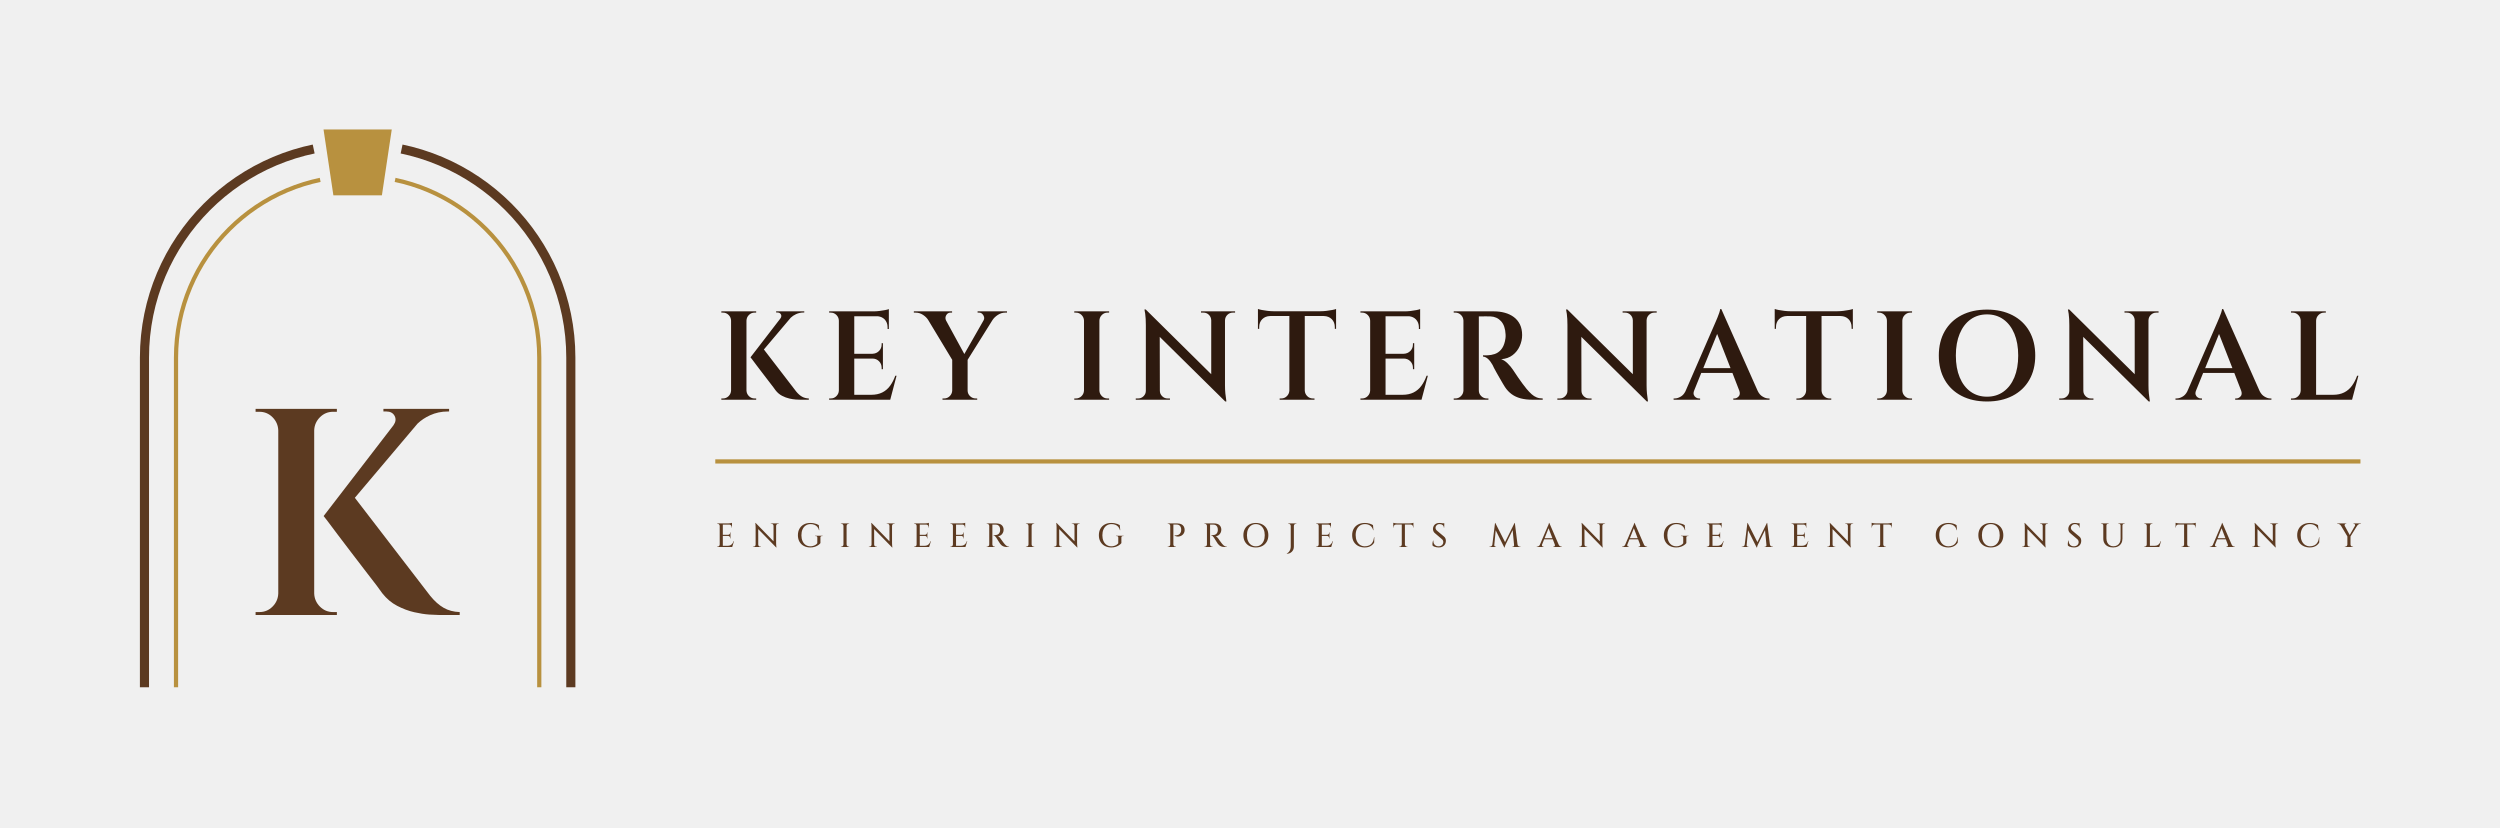
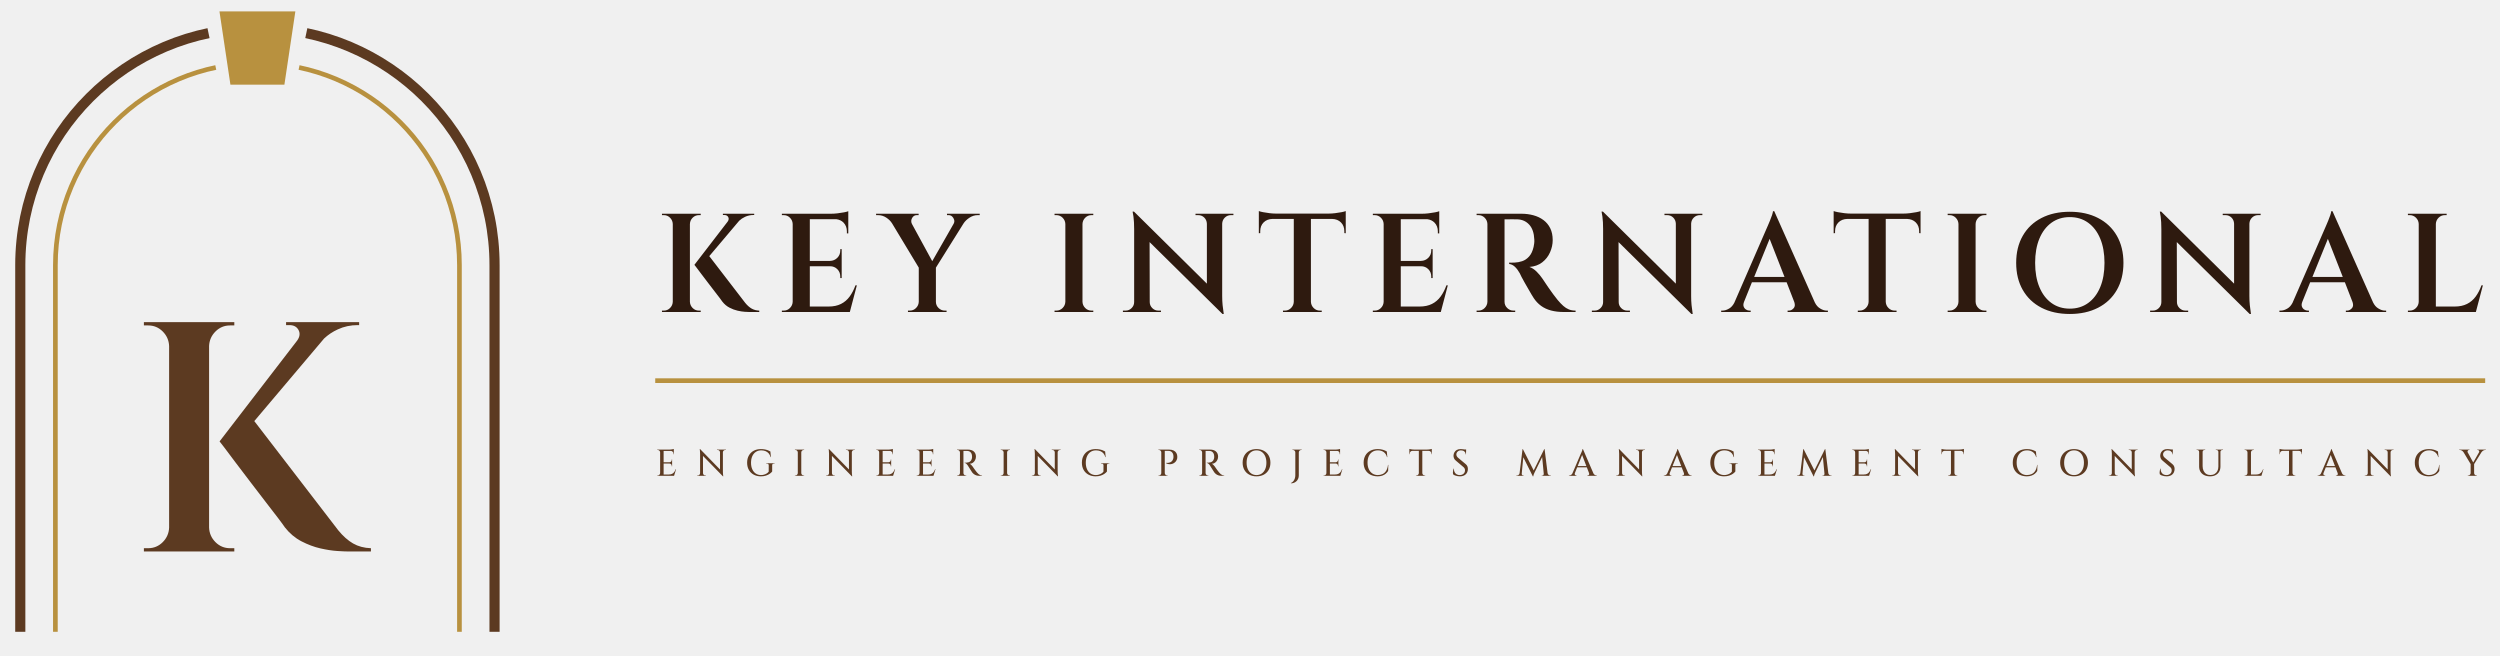
- <svg xmlns="http://www.w3.org/2000/svg" viewBox="0 0 713 236" width="713" height="236">
+ <svg xmlns="http://www.w3.org/2000/svg" viewBox="36 34 641 168" width="641" height="168">
  <defs>
    <mask id="mhful" maskUnits="userSpaceOnUse" x="-5" y="-10" width="134" height="176">
      <rect x="-5" y="-10" width="134" height="176" fill="#fff" />
      <path d="M47.61,-6.30 L76.39,-6.30 L71.03,19.14 L52.97,19.14 Z" fill="#000" />
    </mask>
  </defs>
  <g transform="translate(40 40)">
    <g mask="url(#mhful)" fill="none">
      <path d="M1.2,156 V62.0 A60.8,60.8 0 0 1 122.8,62.0 V156" stroke="#5C3A21" stroke-width="2.6" />
      <path d="M10.2,156 V62.0 A51.8,51.8 0 0 1 113.8,62.0 V156" stroke="#B8913F" stroke-width="1.2" />
    </g>
    <path d="M52.27,-3.08 L71.73,-3.08 L68.92,15.71 L55.08,15.71 Z" fill="#B8913F" />
    <path d="M39.362 129.268V82.732Q39.278 80.548 37.724 78.994Q36.17 77.44 33.986 77.44H32.894V76.6H56.078V77.44H54.986Q52.802 77.44 51.248 78.994Q49.694 80.548 49.61 82.732V129.268Q49.694 131.452 51.248 133.006Q52.802 134.56 54.986 134.56H56.078V135.4H32.894V134.56H33.986Q36.17 134.56 37.724 133.006Q39.278 131.452 39.362 129.268ZM88.082 76.6V77.356H87.746Q84.974 77.356 82.622 78.448Q80.606 79.372 79.094 80.8L61.202 101.968L82.706 129.94Q84.554 132.208 86.528 133.342Q88.502 134.476 91.106 134.56V135.4H85.31Q84.386 135.4 82.454 135.274Q80.522 135.148 78.128 134.602Q75.734 134.056 73.298 132.796Q70.862 131.536 69.014 129.184Q68.762 128.764 67.46 127.042Q66.158 125.32 64.226 122.842Q62.294 120.364 60.236 117.634Q58.178 114.904 56.372 112.552Q54.566 110.2 53.474 108.688L52.298 107.176L72.206 81.304Q73.214 79.876 72.542 78.616Q71.87 77.356 70.19 77.356H69.35V76.6Z" fill="#5C3A21" />
    <path transform="translate(164.00 74.00)" fill="#2E1A0F" d="M4.5 -2.628V-22.572Q4.464 -23.508 3.798 -24.174Q3.132 -24.84 2.196 -24.84H1.728V-25.2H11.664V-24.84H11.196Q10.26 -24.84 9.594 -24.174Q8.928 -23.508 8.892 -22.572V-2.628Q8.928 -1.692 9.594 -1.026Q10.26 -0.36 11.196 -0.36H11.664V0.0H1.728V-0.36H2.196Q3.132 -0.36 3.798 -1.026Q4.464 -1.692 4.5 -2.628ZM25.38 -25.2V-24.876H25.236Q24.048 -24.876 23.04 -24.408Q22.176 -24.012 21.528 -23.4L13.86 -14.328L23.076 -2.34Q23.868 -1.368 24.714 -0.882Q25.56 -0.396 26.676 -0.36V0.0H24.192Q23.796 0.0 22.968 -0.054Q22.14 -0.108 21.114 -0.342Q20.088 -0.576 19.044 -1.116Q18.0 -1.656 17.208 -2.664Q17.1 -2.844 16.542 -3.582Q15.984 -4.32 15.156 -5.382Q14.328 -6.444 13.446 -7.614Q12.564 -8.784 11.79 -9.792Q11.016 -10.8 10.548 -11.448L10.044 -12.096L18.576 -23.184Q19.008 -23.796 18.72 -24.336Q18.432 -24.876 17.712 -24.876H17.352V-25.2Z M51.696 -6.84 49.896 0.0H32.472V-0.36H32.94Q33.876 -0.36 34.542 -1.026Q35.208 -1.692 35.244 -2.628V-22.572Q35.208 -23.508 34.542 -24.174Q33.876 -24.84 32.94 -24.84H32.472V-25.2H45.108Q45.9 -25.2 46.782 -25.308Q47.664 -25.416 48.42 -25.56Q49.176 -25.704 49.5 -25.848V-20.16H49.14V-20.664Q49.14 -22.032 48.276 -22.932Q47.556 -23.652 46.44 -23.796H39.636V-13.104H44.82Q45.936 -13.14 46.692 -13.896Q47.448 -14.652 47.448 -15.768V-16.128H47.808V-8.712H47.448V-9.108Q47.448 -10.224 46.692 -10.98Q45.936 -11.736 44.82 -11.736H39.636V-1.404H44.46Q46.296 -1.404 47.628 -2.07Q48.96 -2.736 49.86 -3.978Q50.76 -5.22 51.336 -6.84Z M76.5 -22.608Q76.788 -23.112 76.644 -23.634Q76.5 -24.156 76.122 -24.498Q75.744 -24.84 75.24 -24.84H74.808V-25.2H83.196V-24.84H82.692Q81.576 -24.84 80.586 -24.192Q79.596 -23.544 79.056 -22.716L71.964 -11.376V-2.628Q71.964 -1.692 72.648 -1.026Q73.332 -0.36 74.268 -0.36H74.7V0.0H64.8V-0.36H65.268Q66.204 -0.36 66.87 -1.026Q67.536 -1.692 67.572 -2.628V-11.376L60.732 -22.716Q60.228 -23.544 59.256 -24.192Q58.284 -24.84 57.132 -24.84H56.628V-25.2H67.536V-24.84H67.068Q66.276 -24.84 65.862 -24.102Q65.448 -23.364 65.808 -22.608L71.028 -13.032L76.5 -22.608Z M105.156 -2.628V-22.572Q105.12 -23.508 104.454 -24.174Q103.788 -24.84 102.852 -24.84H102.384V-25.2H112.32V-24.84H111.852Q110.916 -24.84 110.25 -24.174Q109.584 -23.508 109.548 -22.572V-2.628Q109.584 -1.692 110.25 -1.026Q110.916 -0.36 111.852 -0.36H112.32V0.0H102.384V-0.36H102.852Q103.788 -0.36 104.454 -1.026Q105.12 -1.692 105.156 -2.628Z M122.76 -25.74 141.444 -7.272V-22.644Q141.408 -23.58 140.778 -24.21Q140.148 -24.84 139.212 -24.84H138.528V-25.2H148.248V-24.84H147.6Q146.7 -24.84 146.052 -24.21Q145.404 -23.58 145.368 -22.644V-4.104Q145.368 -2.808 145.476 -1.764Q145.584 -0.72 145.692 -0.108L145.764 0.504H145.44L126.756 -17.928L126.792 -2.556Q126.792 -1.656 127.44 -1.008Q128.088 -0.36 128.988 -0.36H129.672V0.0H119.916V-0.36H120.6Q121.5 -0.36 122.148 -1.008Q122.796 -1.656 122.796 -2.556V-21.24Q122.796 -23.184 122.616 -24.48L122.4 -25.74Z M177.048 -25.884V-20.196L176.688 -20.232V-20.7Q176.688 -22.104 175.824 -22.968Q174.96 -23.832 173.556 -23.868H168.12V-2.628Q168.156 -1.692 168.822 -1.026Q169.488 -0.36 170.424 -0.36H170.892V0.0H160.956V-0.36H161.424Q162.36 -0.36 163.026 -1.026Q163.692 -1.692 163.728 -2.628V-23.868H158.256Q156.852 -23.832 155.988 -22.968Q155.124 -22.104 155.124 -20.7V-20.232L154.764 -20.196V-25.884Q155.124 -25.74 155.862 -25.596Q156.6 -25.452 157.5 -25.344Q158.4 -25.236 159.156 -25.236H172.656Q173.448 -25.236 174.33 -25.344Q175.212 -25.452 175.968 -25.596Q176.724 -25.74 177.048 -25.884Z M203.22 -6.84 201.42 0.0H183.996V-0.36H184.464Q185.4 -0.36 186.066 -1.026Q186.732 -1.692 186.768 -2.628V-22.572Q186.732 -23.508 186.066 -24.174Q185.4 -24.84 184.464 -24.84H183.996V-25.2H196.632Q197.424 -25.2 198.306 -25.308Q199.188 -25.416 199.944 -25.56Q200.7 -25.704 201.024 -25.848V-20.16H200.664V-20.664Q200.664 -22.032 199.8 -22.932Q199.08 -23.652 197.964 -23.796H191.16V-13.104H196.344Q197.46 -13.14 198.216 -13.896Q198.972 -14.652 198.972 -15.768V-16.128H199.332V-8.712H198.972V-9.108Q198.972 -10.224 198.216 -10.98Q197.46 -11.736 196.344 -11.736H191.16V-1.404H195.984Q197.82 -1.404 199.152 -2.07Q200.484 -2.736 201.384 -3.978Q202.284 -5.22 202.86 -6.84Z M213.372 -2.628V-22.572Q213.336 -23.508 212.67 -24.174Q212.004 -24.84 211.068 -24.84H210.6V-25.2H222.084Q223.704 -25.2 225.162 -24.804Q226.62 -24.408 227.736 -23.58Q228.852 -22.752 229.482 -21.474Q230.112 -20.196 230.112 -18.432Q230.112 -16.848 229.428 -15.3Q228.744 -13.752 227.412 -12.726Q226.08 -11.7 224.136 -11.556Q225.108 -11.232 225.99 -10.35Q226.872 -9.468 227.448 -8.604Q227.484 -8.568 227.898 -7.938Q228.312 -7.308 228.924 -6.408Q229.536 -5.508 230.202 -4.608Q230.868 -3.708 231.372 -3.096Q232.164 -2.16 232.83 -1.566Q233.496 -0.972 234.252 -0.666Q235.008 -0.36 235.98 -0.36V0.0H232.992Q231.12 0.0 229.662 -0.396Q228.204 -0.792 227.124 -1.584Q226.044 -2.376 225.252 -3.564Q225.036 -3.888 224.64 -4.554Q224.244 -5.22 223.776 -6.048Q223.308 -6.876 222.858 -7.65Q222.408 -8.424 222.102 -9.036Q221.796 -9.648 221.688 -9.9Q221.112 -10.944 220.428 -11.592Q219.744 -12.24 218.952 -12.312V-12.672Q219.024 -12.672 219.42 -12.654Q219.816 -12.636 220.32 -12.672Q221.292 -12.708 222.282 -13.032Q223.272 -13.356 224.064 -14.238Q224.856 -15.12 225.216 -16.704Q225.288 -17.028 225.36 -17.532Q225.432 -18.036 225.396 -18.576Q225.288 -21.096 224.1 -22.392Q222.912 -23.688 221.076 -23.76Q220.392 -23.796 219.636 -23.778Q218.88 -23.76 218.34 -23.76H217.764V-2.628Q217.764 -1.692 218.448 -1.026Q219.132 -0.36 220.068 -0.36H220.5V0.0H210.6V-0.36H211.068Q212.004 -0.36 212.67 -1.026Q213.336 -1.692 213.372 -2.628Z M243 -25.74 261.684 -7.272V-22.644Q261.648 -23.58 261.018 -24.21Q260.388 -24.84 259.452 -24.84H258.768V-25.2H268.488V-24.84H267.84Q266.94 -24.84 266.292 -24.21Q265.644 -23.58 265.608 -22.644V-4.104Q265.608 -2.808 265.716 -1.764Q265.824 -0.72 265.932 -0.108L266.004 0.504H265.68L246.996 -17.928L247.032 -2.556Q247.032 -1.656 247.68 -1.008Q248.328 -0.36 249.228 -0.36H249.912V0.0H240.156V-0.36H240.84Q241.74 -0.36 242.388 -1.008Q243.036 -1.656 243.036 -2.556V-21.24Q243.036 -23.184 242.856 -24.48L242.64 -25.74Z M286.92 -25.848 297.324 -2.448Q297.864 -1.368 298.692 -0.9Q299.556 -0.36 300.384 -0.36H300.672V0.0H290.34V-0.36H290.664Q291.348 -0.36 291.888 -0.972Q292.392 -1.512 292.068 -2.52L290.088 -7.632H281.196L279.18 -2.628Q278.892 -1.908 279.072 -1.404Q279.252 -0.9 279.684 -0.63Q280.116 -0.36 280.548 -0.36H280.872V0.0H273.312V-0.36H273.636Q274.464 -0.36 275.364 -0.9Q276.12 -1.332 276.66 -2.34L284.976 -21.456Q285.048 -21.6 285.282 -22.158Q285.516 -22.716 285.822 -23.436Q286.128 -24.156 286.344 -24.822Q286.56 -25.488 286.596 -25.848ZM285.732 -18.756 281.772 -9.0H289.548Z M324.432 -25.884V-20.196L324.072 -20.232V-20.7Q324.072 -22.104 323.208 -22.968Q322.344 -23.832 320.94 -23.868H315.504V-2.628Q315.54 -1.692 316.206 -1.026Q316.872 -0.36 317.808 -0.36H318.276V0.0H308.34V-0.36H308.808Q309.744 -0.36 310.41 -1.026Q311.076 -1.692 311.112 -2.628V-23.868H305.64Q304.236 -23.832 303.372 -22.968Q302.508 -22.104 302.508 -20.7V-20.232L302.148 -20.196V-25.884Q302.508 -25.74 303.246 -25.596Q303.984 -25.452 304.884 -25.344Q305.784 -25.236 306.54 -25.236H320.04Q320.832 -25.236 321.714 -25.344Q322.596 -25.452 323.352 -25.596Q324.108 -25.74 324.432 -25.884Z M334.152 -2.628V-22.572Q334.116 -23.508 333.45 -24.174Q332.784 -24.84 331.848 -24.84H331.38V-25.2H341.316V-24.84H340.848Q339.912 -24.84 339.246 -24.174Q338.58 -23.508 338.544 -22.572V-2.628Q338.58 -1.692 339.246 -1.026Q339.912 -0.36 340.848 -0.36H341.316V0.0H331.38V-0.36H331.848Q332.784 -0.36 333.45 -1.026Q334.116 -1.692 334.152 -2.628Z M362.7 -25.704Q366.84 -25.704 369.954 -24.102Q373.068 -22.5 374.76 -19.548Q376.452 -16.596 376.452 -12.6Q376.452 -8.604 374.76 -5.652Q373.068 -2.7 369.954 -1.098Q366.84 0.504 362.7 0.504Q358.524 0.504 355.428 -1.098Q352.332 -2.7 350.64 -5.652Q348.948 -8.604 348.948 -12.6Q348.948 -16.596 350.64 -19.548Q352.332 -22.5 355.428 -24.102Q358.524 -25.704 362.7 -25.704ZM362.7 -0.864Q365.4 -0.864 367.398 -2.304Q369.396 -3.744 370.494 -6.372Q371.592 -9.0 371.592 -12.6Q371.592 -16.2 370.494 -18.828Q369.396 -21.456 367.398 -22.896Q365.4 -24.336 362.7 -24.336Q360 -24.336 358.002 -22.896Q356.004 -21.456 354.906 -18.828Q353.808 -16.2 353.808 -12.6Q353.808 -9.0 354.906 -6.372Q356.004 -3.744 358.002 -2.304Q360 -0.864 362.7 -0.864Z M386.136 -25.74 404.82 -7.272V-22.644Q404.784 -23.58 404.154 -24.21Q403.524 -24.84 402.588 -24.84H401.904V-25.2H411.624V-24.84H410.976Q410.076 -24.84 409.428 -24.21Q408.78 -23.58 408.744 -22.644V-4.104Q408.744 -2.808 408.852 -1.764Q408.96 -0.72 409.068 -0.108L409.14 0.504H408.816L390.132 -17.928L390.168 -2.556Q390.168 -1.656 390.816 -1.008Q391.464 -0.36 392.364 -0.36H393.048V0.0H383.292V-0.36H383.976Q384.876 -0.36 385.524 -1.008Q386.172 -1.656 386.172 -2.556V-21.24Q386.172 -23.184 385.992 -24.48L385.776 -25.74Z M430.056 -25.848 440.46 -2.448Q441 -1.368 441.828 -0.9Q442.692 -0.36 443.52 -0.36H443.808V0.0H433.476V-0.36H433.8Q434.484 -0.36 435.024 -0.972Q435.528 -1.512 435.204 -2.52L433.224 -7.632H424.332L422.316 -2.628Q422.028 -1.908 422.208 -1.404Q422.388 -0.9 422.82 -0.63Q423.252 -0.36 423.684 -0.36H424.008V0.0H416.448V-0.36H416.772Q417.6 -0.36 418.5 -0.9Q419.256 -1.332 419.796 -2.34L428.112 -21.456Q428.184 -21.6 428.418 -22.158Q428.652 -22.716 428.958 -23.436Q429.264 -24.156 429.48 -24.822Q429.696 -25.488 429.732 -25.848ZM428.868 -18.756 424.908 -9.0H432.684Z M468.612 -6.84 466.812 0.0H449.388V-0.36H449.856Q450.792 -0.36 451.458 -1.026Q452.124 -1.692 452.16 -2.628V-22.572Q452.124 -23.508 451.458 -24.174Q450.792 -24.84 449.856 -24.84H449.388V-25.2H459.324V-24.84H458.856Q457.92 -24.84 457.254 -24.174Q456.588 -23.508 456.552 -22.572V-1.404H461.376Q463.212 -1.404 464.544 -2.07Q465.876 -2.736 466.776 -3.978Q467.676 -5.22 468.252 -6.84Z" />
    <rect x="164.0" y="91.0" width="469.2" height="1.2" fill="#B8913F" />
    <path transform="translate(164.00 116.00)" fill="#5C3A21" d="M5.347 -1.69 4.829 0.0H0.518V-0.096H0.643Q0.893 -0.096 1.07 -0.274Q1.248 -0.451 1.258 -0.701V-6.019Q1.258 -6.269 1.075 -6.446Q0.893 -6.624 0.643 -6.624H0.528L0.518 -6.72H3.59Q3.802 -6.72 4.037 -6.749Q4.272 -6.778 4.474 -6.816Q4.675 -6.854 4.762 -6.893V-5.53H4.666V-5.683Q4.666 -5.981 4.474 -6.182Q4.31 -6.346 4.07 -6.384H2.15V-3.475H3.658Q3.907 -3.485 4.07 -3.658Q4.234 -3.83 4.234 -4.07V-4.186H4.33V-2.438H4.234V-2.563Q4.234 -2.803 4.07 -2.976Q3.907 -3.149 3.658 -3.149H2.15V-0.336H3.485Q3.984 -0.336 4.32 -0.504Q4.656 -0.672 4.877 -0.979Q5.098 -1.286 5.251 -1.69Z M11.503 -6.864 16.61 -1.622V-6.038Q16.601 -6.288 16.433 -6.456Q16.265 -6.624 16.015 -6.624H15.833V-6.72H18.118V-6.624H17.945Q17.705 -6.624 17.532 -6.456Q17.359 -6.288 17.35 -6.038V-1.094Q17.35 -0.768 17.374 -0.485Q17.398 -0.202 17.426 -0.038L17.446 0.134H17.359L12.242 -5.107L12.252 -0.682Q12.252 -0.442 12.425 -0.269Q12.598 -0.096 12.838 -0.096H13.02V0.0H10.735V-0.096H10.918Q11.158 -0.096 11.33 -0.269Q11.503 -0.442 11.503 -0.682V-5.664Q11.503 -6.173 11.455 -6.518L11.407 -6.864Z M29.986 -2.688V-1.104Q29.765 -0.816 29.362 -0.528Q28.959 -0.24 28.387 -0.053Q27.816 0.134 27.067 0.134Q26.031 0.125 25.239 -0.307Q24.447 -0.739 24.005 -1.522Q23.563 -2.304 23.563 -3.36Q23.563 -4.416 24.005 -5.203Q24.447 -5.99 25.239 -6.422Q26.031 -6.854 27.087 -6.854Q27.615 -6.854 28.066 -6.773Q28.517 -6.691 28.882 -6.552Q29.247 -6.413 29.525 -6.24L29.659 -4.79H29.573Q29.419 -5.386 29.083 -5.765Q28.747 -6.144 28.263 -6.336Q27.778 -6.528 27.183 -6.528Q26.386 -6.528 25.795 -6.134Q25.205 -5.741 24.883 -5.026Q24.562 -4.31 24.562 -3.341Q24.562 -2.4 24.879 -1.69Q25.195 -0.979 25.767 -0.59Q26.338 -0.202 27.115 -0.192Q27.509 -0.192 27.879 -0.298Q28.248 -0.403 28.565 -0.595Q28.882 -0.787 29.093 -1.066L29.103 -2.688Q29.103 -3.12 28.613 -3.12H28.459V-3.216H30.61V-3.12H30.466Q30.178 -3.12 30.063 -2.976Q29.976 -2.87 29.986 -2.688Z M36.555 -0.701V-6.019Q36.545 -6.269 36.367 -6.446Q36.19 -6.624 35.94 -6.624H35.815V-6.72H38.187V-6.624H38.062Q37.812 -6.624 37.635 -6.446Q37.457 -6.269 37.447 -6.019V-0.701Q37.457 -0.451 37.635 -0.274Q37.812 -0.096 38.062 -0.096H38.187V0.0H35.815V-0.096H35.94Q36.19 -0.096 36.367 -0.274Q36.545 -0.451 36.555 -0.701Z M44.563 -6.864 49.671 -1.622V-6.038Q49.661 -6.288 49.493 -6.456Q49.325 -6.624 49.075 -6.624H48.893V-6.72H51.178V-6.624H51.005Q50.765 -6.624 50.592 -6.456Q50.419 -6.288 50.41 -6.038V-1.094Q50.41 -0.768 50.434 -0.485Q50.458 -0.202 50.487 -0.038L50.506 0.134H50.419L45.303 -5.107L45.312 -0.682Q45.312 -0.442 45.485 -0.269Q45.658 -0.096 45.898 -0.096H46.08V0.0H43.795V-0.096H43.978Q44.218 -0.096 44.391 -0.269Q44.563 -0.442 44.563 -0.682V-5.664Q44.563 -6.173 44.515 -6.518L44.467 -6.864Z M61.51 -1.69 60.991 0.0H56.681V-0.096H56.806Q57.055 -0.096 57.233 -0.274Q57.411 -0.451 57.42 -0.701V-6.019Q57.42 -6.269 57.238 -6.446Q57.055 -6.624 56.806 -6.624H56.691L56.681 -6.72H59.753Q59.964 -6.72 60.199 -6.749Q60.435 -6.778 60.636 -6.816Q60.838 -6.854 60.924 -6.893V-5.53H60.828V-5.683Q60.828 -5.981 60.636 -6.182Q60.473 -6.346 60.233 -6.384H58.313V-3.475H59.82Q60.07 -3.485 60.233 -3.658Q60.396 -3.83 60.396 -4.07V-4.186H60.492V-2.438H60.396V-2.563Q60.396 -2.803 60.233 -2.976Q60.07 -3.149 59.82 -3.149H58.313V-0.336H59.647Q60.147 -0.336 60.483 -0.504Q60.819 -0.672 61.039 -0.979Q61.26 -1.286 61.414 -1.69Z M71.861 -1.69 71.343 0.0H67.032V-0.096H67.157Q67.407 -0.096 67.584 -0.274Q67.762 -0.451 67.772 -0.701V-6.019Q67.772 -6.269 67.589 -6.446Q67.407 -6.624 67.157 -6.624H67.042L67.032 -6.72H70.104Q70.316 -6.72 70.551 -6.749Q70.786 -6.778 70.988 -6.816Q71.189 -6.854 71.276 -6.893V-5.53H71.18V-5.683Q71.18 -5.981 70.988 -6.182Q70.824 -6.346 70.584 -6.384H68.664V-3.475H70.172Q70.421 -3.485 70.584 -3.658Q70.748 -3.83 70.748 -4.07V-4.186H70.844V-2.438H70.748V-2.563Q70.748 -2.803 70.584 -2.976Q70.421 -3.149 70.172 -3.149H68.664V-0.336H69.999Q70.498 -0.336 70.834 -0.504Q71.17 -0.672 71.391 -0.979Q71.612 -1.286 71.765 -1.69Z M78.132 -0.701V-6.019Q78.123 -6.269 77.945 -6.446Q77.768 -6.624 77.518 -6.624H77.393V-6.72H80.216Q80.648 -6.72 81.022 -6.605Q81.396 -6.49 81.66 -6.264Q81.924 -6.038 82.078 -5.702Q82.232 -5.366 82.232 -4.915Q82.232 -4.474 82.03 -4.056Q81.828 -3.638 81.468 -3.37Q81.108 -3.101 80.619 -3.082Q80.83 -3.005 81.041 -2.784Q81.252 -2.563 81.406 -2.352Q81.406 -2.342 81.526 -2.17Q81.646 -1.997 81.828 -1.742Q82.011 -1.488 82.198 -1.238Q82.385 -0.989 82.529 -0.826Q82.721 -0.595 82.908 -0.437Q83.096 -0.278 83.312 -0.187Q83.528 -0.096 83.796 -0.096V0.0H83.124Q82.664 0.0 82.308 -0.12Q81.953 -0.24 81.694 -0.446Q81.435 -0.653 81.252 -0.893Q81.214 -0.96 81.094 -1.142Q80.974 -1.325 80.825 -1.56Q80.676 -1.795 80.532 -2.026Q80.388 -2.256 80.283 -2.424Q80.177 -2.592 80.148 -2.64Q79.985 -2.899 79.784 -3.086Q79.582 -3.274 79.342 -3.283V-3.379Q79.352 -3.379 79.481 -3.374Q79.611 -3.37 79.784 -3.379Q80.033 -3.389 80.316 -3.466Q80.6 -3.542 80.835 -3.763Q81.07 -3.984 81.185 -4.416Q81.214 -4.512 81.228 -4.656Q81.243 -4.8 81.233 -4.954Q81.224 -5.616 80.902 -5.986Q80.58 -6.355 80.062 -6.374Q79.841 -6.394 79.601 -6.389Q79.361 -6.384 79.188 -6.384H79.025V-0.701Q79.025 -0.451 79.208 -0.274Q79.39 -0.096 79.64 -0.096H79.755V0.0H77.393V-0.096H77.518Q77.768 -0.096 77.945 -0.274Q78.123 -0.451 78.132 -0.701Z M89.328 -0.701V-6.019Q89.319 -6.269 89.141 -6.446Q88.964 -6.624 88.714 -6.624H88.589V-6.72H90.96V-6.624H90.836Q90.586 -6.624 90.408 -6.446Q90.231 -6.269 90.221 -6.019V-0.701Q90.231 -0.451 90.408 -0.274Q90.586 -0.096 90.836 -0.096H90.96V0.0H88.589V-0.096H88.714Q88.964 -0.096 89.141 -0.274Q89.319 -0.451 89.328 -0.701Z M97.337 -6.864 102.445 -1.622V-6.038Q102.435 -6.288 102.267 -6.456Q102.099 -6.624 101.849 -6.624H101.667V-6.72H103.952V-6.624H103.779Q103.539 -6.624 103.366 -6.456Q103.193 -6.288 103.184 -6.038V-1.094Q103.184 -0.768 103.208 -0.485Q103.232 -0.202 103.261 -0.038L103.28 0.134H103.193L98.077 -5.107L98.086 -0.682Q98.086 -0.442 98.259 -0.269Q98.432 -0.096 98.672 -0.096H98.854V0.0H96.569V-0.096H96.752Q96.992 -0.096 97.165 -0.269Q97.337 -0.442 97.337 -0.682V-5.664Q97.337 -6.173 97.289 -6.518L97.241 -6.864Z M115.82 -2.688V-1.104Q115.599 -0.816 115.196 -0.528Q114.793 -0.24 114.221 -0.053Q113.65 0.134 112.901 0.134Q111.865 0.125 111.073 -0.307Q110.281 -0.739 109.839 -1.522Q109.397 -2.304 109.397 -3.36Q109.397 -4.416 109.839 -5.203Q110.281 -5.99 111.073 -6.422Q111.865 -6.854 112.921 -6.854Q113.449 -6.854 113.9 -6.773Q114.351 -6.691 114.716 -6.552Q115.081 -6.413 115.359 -6.24L115.493 -4.79H115.407Q115.253 -5.386 114.917 -5.765Q114.581 -6.144 114.097 -6.336Q113.612 -6.528 113.017 -6.528Q112.22 -6.528 111.629 -6.134Q111.039 -5.741 110.717 -5.026Q110.396 -4.31 110.396 -3.341Q110.396 -2.4 110.713 -1.69Q111.029 -0.979 111.601 -0.59Q112.172 -0.202 112.949 -0.192Q113.343 -0.192 113.713 -0.298Q114.082 -0.403 114.399 -0.595Q114.716 -0.787 114.927 -1.066L114.937 -2.688Q114.937 -3.12 114.447 -3.12H114.293V-3.216H116.444V-3.12H116.3Q116.012 -3.12 115.897 -2.976Q115.81 -2.87 115.82 -2.688Z M129.754 -0.701V-6.019Q129.754 -6.269 129.572 -6.446Q129.389 -6.624 129.14 -6.624H129.025L129.015 -6.72H131.751Q132.442 -6.72 132.908 -6.494Q133.373 -6.269 133.618 -5.851Q133.863 -5.434 133.863 -4.867Q133.873 -4.416 133.695 -4.046Q133.517 -3.677 133.22 -3.427Q132.922 -3.178 132.543 -3.058Q132.164 -2.938 131.761 -2.976Q131.357 -3.014 130.973 -3.235V-3.331L131.127 -3.322Q131.271 -3.302 131.506 -3.322Q131.741 -3.341 131.996 -3.437Q132.25 -3.533 132.476 -3.763Q132.701 -3.994 132.817 -4.387Q132.845 -4.502 132.865 -4.661Q132.884 -4.819 132.874 -4.963Q132.865 -5.606 132.533 -6.0Q132.202 -6.394 131.597 -6.394H130.647V-0.701Q130.657 -0.451 130.834 -0.274Q131.012 -0.096 131.261 -0.096H131.386V0.0H129.015V-0.096H129.14Q129.389 -0.096 129.567 -0.274Q129.745 -0.451 129.754 -0.701Z M140.221 -0.701V-6.019Q140.211 -6.269 140.034 -6.446Q139.856 -6.624 139.606 -6.624H139.482V-6.72H142.304Q142.736 -6.72 143.11 -6.605Q143.485 -6.49 143.749 -6.264Q144.013 -6.038 144.166 -5.702Q144.32 -5.366 144.32 -4.915Q144.32 -4.474 144.118 -4.056Q143.917 -3.638 143.557 -3.37Q143.197 -3.101 142.707 -3.082Q142.918 -3.005 143.13 -2.784Q143.341 -2.563 143.494 -2.352Q143.494 -2.342 143.614 -2.17Q143.734 -1.997 143.917 -1.742Q144.099 -1.488 144.286 -1.238Q144.474 -0.989 144.618 -0.826Q144.81 -0.595 144.997 -0.437Q145.184 -0.278 145.4 -0.187Q145.616 -0.096 145.885 -0.096V0.0H145.213Q144.752 0.0 144.397 -0.12Q144.042 -0.24 143.782 -0.446Q143.523 -0.653 143.341 -0.893Q143.302 -0.96 143.182 -1.142Q143.062 -1.325 142.914 -1.56Q142.765 -1.795 142.621 -2.026Q142.477 -2.256 142.371 -2.424Q142.266 -2.592 142.237 -2.64Q142.074 -2.899 141.872 -3.086Q141.67 -3.274 141.43 -3.283V-3.379Q141.44 -3.379 141.57 -3.374Q141.699 -3.37 141.872 -3.379Q142.122 -3.389 142.405 -3.466Q142.688 -3.542 142.923 -3.763Q143.158 -3.984 143.274 -4.416Q143.302 -4.512 143.317 -4.656Q143.331 -4.8 143.322 -4.954Q143.312 -5.616 142.99 -5.986Q142.669 -6.355 142.15 -6.374Q141.93 -6.394 141.69 -6.389Q141.45 -6.384 141.277 -6.384H141.114V-0.701Q141.114 -0.451 141.296 -0.274Q141.478 -0.096 141.728 -0.096H141.843V0.0H139.482V-0.096H139.606Q139.856 -0.096 140.034 -0.274Q140.211 -0.451 140.221 -0.701Z M154.162 -6.854Q155.238 -6.854 156.039 -6.422Q156.841 -5.99 157.287 -5.203Q157.734 -4.416 157.734 -3.36Q157.734 -2.304 157.287 -1.517Q156.841 -0.73 156.039 -0.298Q155.238 0.134 154.162 0.134Q153.106 0.134 152.305 -0.298Q151.503 -0.73 151.057 -1.517Q150.61 -2.304 150.61 -3.36Q150.61 -4.416 151.057 -5.203Q151.503 -5.99 152.305 -6.422Q153.106 -6.854 154.162 -6.854ZM154.162 -0.192Q154.94 -0.192 155.506 -0.586Q156.073 -0.979 156.39 -1.69Q156.706 -2.4 156.706 -3.36Q156.706 -4.32 156.39 -5.03Q156.073 -5.741 155.506 -6.134Q154.94 -6.528 154.162 -6.528Q153.404 -6.528 152.833 -6.134Q152.262 -5.741 151.945 -5.03Q151.628 -4.32 151.628 -3.36Q151.628 -2.4 151.945 -1.69Q152.262 -0.979 152.833 -0.586Q153.404 -0.192 154.162 -0.192Z M165.013 -6.72H165.752V-6.624H165.627Q165.378 -6.624 165.2 -6.446Q165.022 -6.269 165.013 -6.019V-0.096Q165.013 0.346 164.854 0.725Q164.696 1.104 164.418 1.373Q164.139 1.642 163.774 1.79Q163.41 1.939 162.997 1.92V1.834Q163.342 1.699 163.597 1.397Q163.851 1.094 163.986 0.696Q164.12 0.298 164.12 -0.125V-6.019Q164.11 -6.269 163.933 -6.446Q163.755 -6.624 163.506 -6.624H163.381V-6.72Z M176.18 -1.69 175.662 0.0H171.351V-0.096H171.476Q171.726 -0.096 171.903 -0.274Q172.081 -0.451 172.091 -0.701V-6.019Q172.091 -6.269 171.908 -6.446Q171.726 -6.624 171.476 -6.624H171.361L171.351 -6.72H174.423Q174.635 -6.72 174.87 -6.749Q175.105 -6.778 175.307 -6.816Q175.508 -6.854 175.595 -6.893V-5.53H175.499V-5.683Q175.499 -5.981 175.307 -6.182Q175.143 -6.346 174.903 -6.384H172.983V-3.475H174.491Q174.74 -3.485 174.903 -3.658Q175.067 -3.83 175.067 -4.07V-4.186H175.163V-2.438H175.067V-2.563Q175.067 -2.803 174.903 -2.976Q174.74 -3.149 174.491 -3.149H172.983V-0.336H174.318Q174.817 -0.336 175.153 -0.504Q175.489 -0.672 175.71 -0.979Q175.931 -1.286 176.084 -1.69Z M187.962 -2.803 187.914 -1.248Q187.674 -0.854 187.304 -0.542Q186.935 -0.23 186.416 -0.048Q185.898 0.134 185.216 0.134Q184.16 0.125 183.349 -0.302Q182.538 -0.73 182.087 -1.512Q181.635 -2.294 181.635 -3.37Q181.635 -4.426 182.082 -5.208Q182.528 -5.99 183.339 -6.422Q184.151 -6.854 185.264 -6.854Q185.994 -6.854 186.579 -6.677Q187.165 -6.499 187.578 -6.24L187.712 -4.79H187.626Q187.395 -5.674 186.767 -6.101Q186.138 -6.528 185.303 -6.528Q184.477 -6.528 183.882 -6.139Q183.287 -5.75 182.96 -5.045Q182.634 -4.339 182.634 -3.379Q182.634 -2.429 182.955 -1.718Q183.277 -1.008 183.858 -0.61Q184.439 -0.211 185.216 -0.192Q185.917 -0.192 186.474 -0.442Q187.031 -0.691 187.395 -1.262Q187.76 -1.834 187.885 -2.803Z M199.11 -6.902V-5.539L199.014 -5.549V-5.693Q199.014 -6 198.817 -6.197Q198.62 -6.394 198.313 -6.403H196.681V-0.701Q196.691 -0.451 196.868 -0.274Q197.046 -0.096 197.295 -0.096H197.42V0.0H195.049V-0.096H195.174Q195.423 -0.096 195.601 -0.274Q195.779 -0.451 195.788 -0.701V-6.403H194.156Q193.849 -6.394 193.652 -6.197Q193.455 -6 193.455 -5.693V-5.549L193.359 -5.539V-6.902Q193.455 -6.864 193.652 -6.826Q193.849 -6.787 194.089 -6.758Q194.329 -6.73 194.531 -6.73H197.939Q198.15 -6.73 198.385 -6.758Q198.62 -6.787 198.822 -6.826Q199.023 -6.864 199.11 -6.902Z M206.485 -6.854Q206.648 -6.854 206.859 -6.835Q207.071 -6.816 207.291 -6.787Q207.368 -6.768 207.435 -6.758H207.915V-6.557L207.877 -5.501H207.791Q207.791 -5.971 207.455 -6.25Q207.119 -6.528 206.61 -6.528Q206.072 -6.528 205.741 -6.216Q205.41 -5.904 205.41 -5.482Q205.4 -5.27 205.52 -5.035Q205.64 -4.8 205.89 -4.598L207.762 -3.034Q208.098 -2.774 208.237 -2.434Q208.376 -2.093 208.367 -1.728Q208.347 -0.883 207.8 -0.374Q207.253 0.134 206.322 0.134Q206.024 0.134 205.683 0.077Q205.343 0.019 205.045 -0.101Q204.747 -0.221 204.565 -0.413Q204.517 -0.586 204.522 -0.84Q204.527 -1.094 204.579 -1.363Q204.632 -1.632 204.719 -1.843H204.805Q204.757 -1.354 204.944 -0.97Q205.131 -0.586 205.491 -0.379Q205.851 -0.173 206.322 -0.192Q206.888 -0.211 207.258 -0.542Q207.627 -0.874 207.627 -1.411Q207.627 -1.69 207.503 -1.92Q207.378 -2.15 207.119 -2.333L205.333 -3.85Q204.968 -4.118 204.815 -4.483Q204.661 -4.848 204.68 -5.213Q204.699 -5.645 204.911 -6.024Q205.122 -6.403 205.52 -6.629Q205.919 -6.854 206.485 -6.854Z M227.946 -6.854H228.032L228.8 -0.701Q228.848 -0.413 229.05 -0.254Q229.252 -0.096 229.501 -0.096H229.655V0.0H227.303V-0.086H227.447Q227.61 -0.086 227.716 -0.216Q227.821 -0.346 227.821 -0.499V-0.509L227.408 -4.819L225.469 -0.854L225.392 -0.691Q225.306 -0.518 225.224 -0.288Q225.143 -0.058 225.124 0.154H225.028L222.57 -4.762L222.167 -0.509V-0.499Q222.167 -0.346 222.277 -0.216Q222.388 -0.086 222.541 -0.086H222.685V0.0H220.775V-0.096H220.928Q221.188 -0.096 221.389 -0.259Q221.581 -0.403 221.62 -0.672L222.378 -6.854H222.464L225.239 -1.382Z M237.856 -6.874 240.572 -0.586Q240.707 -0.346 240.908 -0.24Q241.139 -0.096 241.36 -0.096H241.436V0.0H238.979V-0.096H239.065Q239.257 -0.096 239.401 -0.254Q239.545 -0.413 239.43 -0.701L238.864 -2.179H236.387L235.763 -0.614Q235.734 -0.48 235.772 -0.374Q235.82 -0.24 235.931 -0.168Q236.041 -0.096 236.156 -0.096H236.243V0.0H234.275V-0.096H234.361Q234.582 -0.096 234.822 -0.24Q235.014 -0.346 235.148 -0.586L237.376 -5.798Q237.385 -5.818 237.448 -5.947Q237.51 -6.077 237.582 -6.259Q237.654 -6.442 237.712 -6.614Q237.769 -6.787 237.769 -6.874ZM236.521 -2.506H238.739L237.654 -5.347Z M247.151 -6.864 252.258 -1.622V-6.038Q252.249 -6.288 252.081 -6.456Q251.913 -6.624 251.663 -6.624H251.481V-6.72H253.765V-6.624H253.593Q253.353 -6.624 253.18 -6.456Q253.007 -6.288 252.997 -6.038V-1.094Q252.997 -0.768 253.021 -0.485Q253.045 -0.202 253.074 -0.038L253.093 0.134H253.007L247.89 -5.107L247.9 -0.682Q247.9 -0.442 248.073 -0.269Q248.245 -0.096 248.485 -0.096H248.668V0.0H246.383V-0.096H246.565Q246.805 -0.096 246.978 -0.269Q247.151 -0.442 247.151 -0.682V-5.664Q247.151 -6.173 247.103 -6.518L247.055 -6.864Z M262.177 -6.874 264.894 -0.586Q265.029 -0.346 265.23 -0.24Q265.461 -0.096 265.681 -0.096H265.758V0.0H263.301V-0.096H263.387Q263.579 -0.096 263.723 -0.254Q263.867 -0.413 263.752 -0.701L263.185 -2.179H260.709L260.085 -0.614Q260.056 -0.48 260.094 -0.374Q260.142 -0.24 260.253 -0.168Q260.363 -0.096 260.478 -0.096H260.565V0.0H258.597V-0.096H258.683Q258.904 -0.096 259.144 -0.24Q259.336 -0.346 259.47 -0.586L261.697 -5.798Q261.707 -5.818 261.769 -5.947Q261.832 -6.077 261.904 -6.259Q261.976 -6.442 262.033 -6.614Q262.091 -6.787 262.091 -6.874ZM260.843 -2.506H263.061L261.976 -5.347Z M276.945 -2.688V-1.104Q276.724 -0.816 276.321 -0.528Q275.917 -0.24 275.346 -0.053Q274.775 0.134 274.026 0.134Q272.989 0.125 272.197 -0.307Q271.405 -0.739 270.964 -1.522Q270.522 -2.304 270.522 -3.36Q270.522 -4.416 270.964 -5.203Q271.405 -5.99 272.197 -6.422Q272.989 -6.854 274.045 -6.854Q274.573 -6.854 275.025 -6.773Q275.476 -6.691 275.841 -6.552Q276.205 -6.413 276.484 -6.24L276.618 -4.79H276.532Q276.378 -5.386 276.042 -5.765Q275.706 -6.144 275.221 -6.336Q274.737 -6.528 274.141 -6.528Q273.345 -6.528 272.754 -6.134Q272.164 -5.741 271.842 -5.026Q271.521 -4.31 271.521 -3.341Q271.521 -2.4 271.837 -1.69Q272.154 -0.979 272.725 -0.59Q273.297 -0.202 274.074 -0.192Q274.468 -0.192 274.837 -0.298Q275.207 -0.403 275.524 -0.595Q275.841 -0.787 276.052 -1.066L276.061 -2.688Q276.061 -3.12 275.572 -3.12H275.418V-3.216H277.569V-3.12H277.425Q277.137 -3.12 277.021 -2.976Q276.935 -2.87 276.945 -2.688Z M287.603 -1.69 287.085 0.0H282.774V-0.096H282.899Q283.149 -0.096 283.326 -0.274Q283.504 -0.451 283.513 -0.701V-6.019Q283.513 -6.269 283.331 -6.446Q283.149 -6.624 282.899 -6.624H282.784L282.774 -6.72H285.846Q286.057 -6.72 286.293 -6.749Q286.528 -6.778 286.729 -6.816Q286.931 -6.854 287.017 -6.893V-5.53H286.921V-5.683Q286.921 -5.981 286.729 -6.182Q286.566 -6.346 286.326 -6.384H284.406V-3.475H285.913Q286.163 -3.485 286.326 -3.658Q286.489 -3.83 286.489 -4.07V-4.186H286.585V-2.438H286.489V-2.563Q286.489 -2.803 286.326 -2.976Q286.163 -3.149 285.913 -3.149H284.406V-0.336H285.741Q286.24 -0.336 286.576 -0.504Q286.912 -0.672 287.133 -0.979Q287.353 -1.286 287.507 -1.69Z M299.922 -6.854H300.009L300.777 -0.701Q300.825 -0.413 301.026 -0.254Q301.228 -0.096 301.478 -0.096H301.631V0.0H299.279V-0.086H299.423Q299.586 -0.086 299.692 -0.216Q299.798 -0.346 299.798 -0.499V-0.509L299.385 -4.819L297.446 -0.854L297.369 -0.691Q297.282 -0.518 297.201 -0.288Q297.119 -0.058 297.1 0.154H297.004L294.546 -4.762L294.143 -0.509V-0.499Q294.143 -0.346 294.254 -0.216Q294.364 -0.086 294.518 -0.086H294.662V0.0H292.751V-0.096H292.905Q293.164 -0.096 293.366 -0.259Q293.558 -0.403 293.596 -0.672L294.354 -6.854H294.441L297.215 -1.382Z M311.752 -1.69 311.234 0.0H306.923V-0.096H307.048Q307.298 -0.096 307.475 -0.274Q307.653 -0.451 307.662 -0.701V-6.019Q307.662 -6.269 307.48 -6.446Q307.298 -6.624 307.048 -6.624H306.933L306.923 -6.72H309.995Q310.206 -6.72 310.442 -6.749Q310.677 -6.778 310.878 -6.816Q311.08 -6.854 311.166 -6.893V-5.53H311.07V-5.683Q311.07 -5.981 310.878 -6.182Q310.715 -6.346 310.475 -6.384H308.555V-3.475H310.062Q310.312 -3.485 310.475 -3.658Q310.638 -3.83 310.638 -4.07V-4.186H310.734V-2.438H310.638V-2.563Q310.638 -2.803 310.475 -2.976Q310.312 -3.149 310.062 -3.149H308.555V-0.336H309.89Q310.389 -0.336 310.725 -0.504Q311.061 -0.672 311.282 -0.979Q311.502 -1.286 311.656 -1.69Z M317.908 -6.864 323.015 -1.622V-6.038Q323.006 -6.288 322.838 -6.456Q322.67 -6.624 322.42 -6.624H322.238V-6.72H324.522V-6.624H324.35Q324.11 -6.624 323.937 -6.456Q323.764 -6.288 323.754 -6.038V-1.094Q323.754 -0.768 323.778 -0.485Q323.802 -0.202 323.831 -0.038L323.85 0.134H323.764L318.647 -5.107L318.657 -0.682Q318.657 -0.442 318.83 -0.269Q319.002 -0.096 319.242 -0.096H319.425V0.0H317.14V-0.096H317.322Q317.562 -0.096 317.735 -0.269Q317.908 -0.442 317.908 -0.682V-5.664Q317.908 -6.173 317.86 -6.518L317.812 -6.864Z M335.546 -6.902V-5.539L335.45 -5.549V-5.693Q335.45 -6 335.253 -6.197Q335.056 -6.394 334.749 -6.403H333.117V-0.701Q333.127 -0.451 333.304 -0.274Q333.482 -0.096 333.731 -0.096H333.856V0.0H331.485V-0.096H331.61Q331.859 -0.096 332.037 -0.274Q332.215 -0.451 332.224 -0.701V-6.403H330.592Q330.285 -6.394 330.088 -6.197Q329.891 -6 329.891 -5.693V-5.549L329.795 -5.539V-6.902Q329.891 -6.864 330.088 -6.826Q330.285 -6.787 330.525 -6.758Q330.765 -6.73 330.967 -6.73H334.375Q334.586 -6.73 334.821 -6.758Q335.056 -6.787 335.258 -6.826Q335.459 -6.864 335.546 -6.902Z M354.395 -2.803 354.347 -1.248Q354.107 -0.854 353.738 -0.542Q353.368 -0.23 352.85 -0.048Q352.331 0.134 351.65 0.134Q350.594 0.125 349.783 -0.302Q348.971 -0.73 348.52 -1.512Q348.069 -2.294 348.069 -3.37Q348.069 -4.426 348.515 -5.208Q348.962 -5.99 349.773 -6.422Q350.584 -6.854 351.698 -6.854Q352.427 -6.854 353.013 -6.677Q353.599 -6.499 354.011 -6.24L354.146 -4.79H354.059Q353.829 -5.674 353.2 -6.101Q352.571 -6.528 351.736 -6.528Q350.911 -6.528 350.315 -6.139Q349.72 -5.75 349.394 -5.045Q349.067 -4.339 349.067 -3.379Q349.067 -2.429 349.389 -1.718Q349.711 -1.008 350.291 -0.61Q350.872 -0.211 351.65 -0.192Q352.351 -0.192 352.907 -0.442Q353.464 -0.691 353.829 -1.262Q354.194 -1.834 354.319 -2.803Z M363.777 -6.854Q364.852 -6.854 365.654 -6.422Q366.455 -5.99 366.902 -5.203Q367.348 -4.416 367.348 -3.36Q367.348 -2.304 366.902 -1.517Q366.455 -0.73 365.654 -0.298Q364.852 0.134 363.777 0.134Q362.721 0.134 361.919 -0.298Q361.118 -0.73 360.671 -1.517Q360.225 -2.304 360.225 -3.36Q360.225 -4.416 360.671 -5.203Q361.118 -5.99 361.919 -6.422Q362.721 -6.854 363.777 -6.854ZM363.777 -0.192Q364.555 -0.192 365.121 -0.586Q365.687 -0.979 366.004 -1.69Q366.321 -2.4 366.321 -3.36Q366.321 -4.32 366.004 -5.03Q365.687 -5.741 365.121 -6.134Q364.555 -6.528 363.777 -6.528Q363.019 -6.528 362.447 -6.134Q361.876 -5.741 361.559 -5.03Q361.243 -4.32 361.243 -3.36Q361.243 -2.4 361.559 -1.69Q361.876 -0.979 362.447 -0.586Q363.019 -0.192 363.777 -0.192Z M373.476 -6.864 378.583 -1.622V-6.038Q378.573 -6.288 378.405 -6.456Q378.237 -6.624 377.988 -6.624H377.805V-6.72H380.09V-6.624H379.917Q379.677 -6.624 379.504 -6.456Q379.332 -6.288 379.322 -6.038V-1.094Q379.322 -0.768 379.346 -0.485Q379.37 -0.202 379.399 -0.038L379.418 0.134H379.332L374.215 -5.107L374.224 -0.682Q374.224 -0.442 374.397 -0.269Q374.57 -0.096 374.81 -0.096H374.992V0.0H372.708V-0.096H372.89Q373.13 -0.096 373.303 -0.269Q373.476 -0.442 373.476 -0.682V-5.664Q373.476 -6.173 373.428 -6.518L373.38 -6.864Z M387.686 -6.854Q387.849 -6.854 388.06 -6.835Q388.272 -6.816 388.492 -6.787Q388.569 -6.768 388.636 -6.758H389.116V-6.557L389.078 -5.501H388.992Q388.992 -5.971 388.656 -6.25Q388.32 -6.528 387.811 -6.528Q387.273 -6.528 386.942 -6.216Q386.611 -5.904 386.611 -5.482Q386.601 -5.27 386.721 -5.035Q386.841 -4.8 387.091 -4.598L388.963 -3.034Q389.299 -2.774 389.438 -2.434Q389.577 -2.093 389.568 -1.728Q389.548 -0.883 389.001 -0.374Q388.454 0.134 387.523 0.134Q387.225 0.134 386.884 0.077Q386.544 0.019 386.246 -0.101Q385.948 -0.221 385.766 -0.413Q385.718 -0.586 385.723 -0.84Q385.728 -1.094 385.78 -1.363Q385.833 -1.632 385.92 -1.843H386.006Q385.958 -1.354 386.145 -0.97Q386.332 -0.586 386.692 -0.379Q387.052 -0.173 387.523 -0.192Q388.089 -0.211 388.459 -0.542Q388.828 -0.874 388.828 -1.411Q388.828 -1.69 388.704 -1.92Q388.579 -2.15 388.32 -2.333L386.534 -3.85Q386.169 -4.118 386.016 -4.483Q385.862 -4.848 385.881 -5.213Q385.9 -5.645 386.112 -6.024Q386.323 -6.403 386.721 -6.629Q387.12 -6.854 387.686 -6.854Z M397.413 -6.72V-6.624H397.26Q397.048 -6.624 396.9 -6.49Q396.751 -6.355 396.751 -6.144V-2.496Q396.751 -1.805 396.996 -1.286Q397.24 -0.768 397.687 -0.485Q398.133 -0.202 398.728 -0.202Q399.352 -0.202 399.818 -0.47Q400.284 -0.739 400.538 -1.229Q400.792 -1.718 400.792 -2.371V-6.144Q400.792 -6.355 400.644 -6.49Q400.495 -6.624 400.284 -6.624H400.13V-6.72H401.983V-6.624H401.829Q401.618 -6.624 401.469 -6.49Q401.32 -6.355 401.32 -6.144V-2.39Q401.32 -1.632 400.999 -1.066Q400.677 -0.499 400.077 -0.182Q399.477 0.134 398.671 0.134Q397.797 0.134 397.164 -0.178Q396.53 -0.49 396.194 -1.056Q395.858 -1.622 395.858 -2.381V-6.144Q395.858 -6.355 395.709 -6.49Q395.56 -6.624 395.349 -6.624H395.196V-6.72Z M412.344 -1.69 411.825 0.0H407.515V-0.096H407.64Q407.889 -0.096 408.067 -0.274Q408.245 -0.451 408.254 -0.701V-6.019Q408.245 -6.269 408.067 -6.446Q407.889 -6.624 407.64 -6.624H407.515V-6.72H409.886V-6.624H409.761Q409.512 -6.624 409.334 -6.446Q409.157 -6.269 409.147 -6.019V-0.336H410.481Q410.981 -0.336 411.317 -0.504Q411.653 -0.672 411.873 -0.979Q412.094 -1.286 412.248 -1.69Z M422.225 -6.902V-5.539L422.129 -5.549V-5.693Q422.129 -6 421.932 -6.197Q421.735 -6.394 421.428 -6.403H419.796V-0.701Q419.805 -0.451 419.983 -0.274Q420.161 -0.096 420.41 -0.096H420.535V0.0H418.164V-0.096H418.289Q418.538 -0.096 418.716 -0.274Q418.893 -0.451 418.903 -0.701V-6.403H417.271Q416.964 -6.394 416.767 -6.197Q416.57 -6 416.57 -5.693V-5.549L416.474 -5.539V-6.902Q416.57 -6.864 416.767 -6.826Q416.964 -6.787 417.204 -6.758Q417.444 -6.73 417.645 -6.73H421.053Q421.265 -6.73 421.5 -6.758Q421.735 -6.787 421.937 -6.826Q422.138 -6.864 422.225 -6.902Z M429.801 -6.874 432.518 -0.586Q432.653 -0.346 432.854 -0.24Q433.085 -0.096 433.305 -0.096H433.382V0.0H430.925V-0.096H431.011Q431.203 -0.096 431.347 -0.254Q431.491 -0.413 431.376 -0.701L430.809 -2.179H428.333L427.709 -0.614Q427.68 -0.48 427.718 -0.374Q427.766 -0.24 427.877 -0.168Q427.987 -0.096 428.102 -0.096H428.189V0.0H426.221V-0.096H426.307Q426.528 -0.096 426.768 -0.24Q426.96 -0.346 427.094 -0.586L429.321 -5.798Q429.331 -5.818 429.393 -5.947Q429.456 -6.077 429.528 -6.259Q429.6 -6.442 429.657 -6.614Q429.715 -6.787 429.715 -6.874ZM428.467 -2.506H430.685L429.6 -5.347Z M439.097 -6.864 444.204 -1.622V-6.038Q444.194 -6.288 444.026 -6.456Q443.858 -6.624 443.609 -6.624H443.426V-6.72H445.711V-6.624H445.538Q445.298 -6.624 445.125 -6.456Q444.953 -6.288 444.943 -6.038V-1.094Q444.943 -0.768 444.967 -0.485Q444.991 -0.202 445.02 -0.038L445.039 0.134H444.953L439.836 -5.107L439.845 -0.682Q439.845 -0.442 440.018 -0.269Q440.191 -0.096 440.431 -0.096H440.613V0.0H438.329V-0.096H438.511Q438.751 -0.096 438.924 -0.269Q439.097 -0.442 439.097 -0.682V-5.664Q439.097 -6.173 439.049 -6.518L439.001 -6.864Z M457.483 -2.803 457.435 -1.248Q457.195 -0.854 456.826 -0.542Q456.456 -0.23 455.938 -0.048Q455.419 0.134 454.738 0.134Q453.682 0.125 452.87 -0.302Q452.059 -0.73 451.608 -1.512Q451.157 -2.294 451.157 -3.37Q451.157 -4.426 451.603 -5.208Q452.05 -5.99 452.861 -6.422Q453.672 -6.854 454.786 -6.854Q455.515 -6.854 456.101 -6.677Q456.686 -6.499 457.099 -6.24L457.234 -4.79H457.147Q456.917 -5.674 456.288 -6.101Q455.659 -6.528 454.824 -6.528Q453.998 -6.528 453.403 -6.139Q452.808 -5.75 452.482 -5.045Q452.155 -4.339 452.155 -3.379Q452.155 -2.429 452.477 -1.718Q452.798 -1.008 453.379 -0.61Q453.96 -0.211 454.738 -0.192Q455.438 -0.192 455.995 -0.442Q456.552 -0.691 456.917 -1.262Q457.282 -1.834 457.406 -2.803Z M467.623 -6.029Q467.71 -6.163 467.671 -6.302Q467.633 -6.442 467.527 -6.533Q467.422 -6.624 467.287 -6.624H467.172V-6.72H469.361V-6.624H469.226Q468.929 -6.624 468.67 -6.451Q468.41 -6.278 468.257 -6.058L466.366 -3.014V-0.701Q466.366 -0.451 466.548 -0.274Q466.73 -0.096 466.98 -0.096H467.095V0.0H464.734V-0.096H464.858Q465.108 -0.096 465.286 -0.274Q465.463 -0.451 465.473 -0.701V-3.014L463.649 -6.058H463.639Q463.505 -6.278 463.246 -6.451Q462.986 -6.624 462.679 -6.624H462.545V-6.72H465.175V-6.624H465.05Q464.839 -6.624 464.734 -6.432Q464.628 -6.25 464.695 -6.067L466.135 -3.418L467.623 -6.029Z" />
  </g>
</svg>
